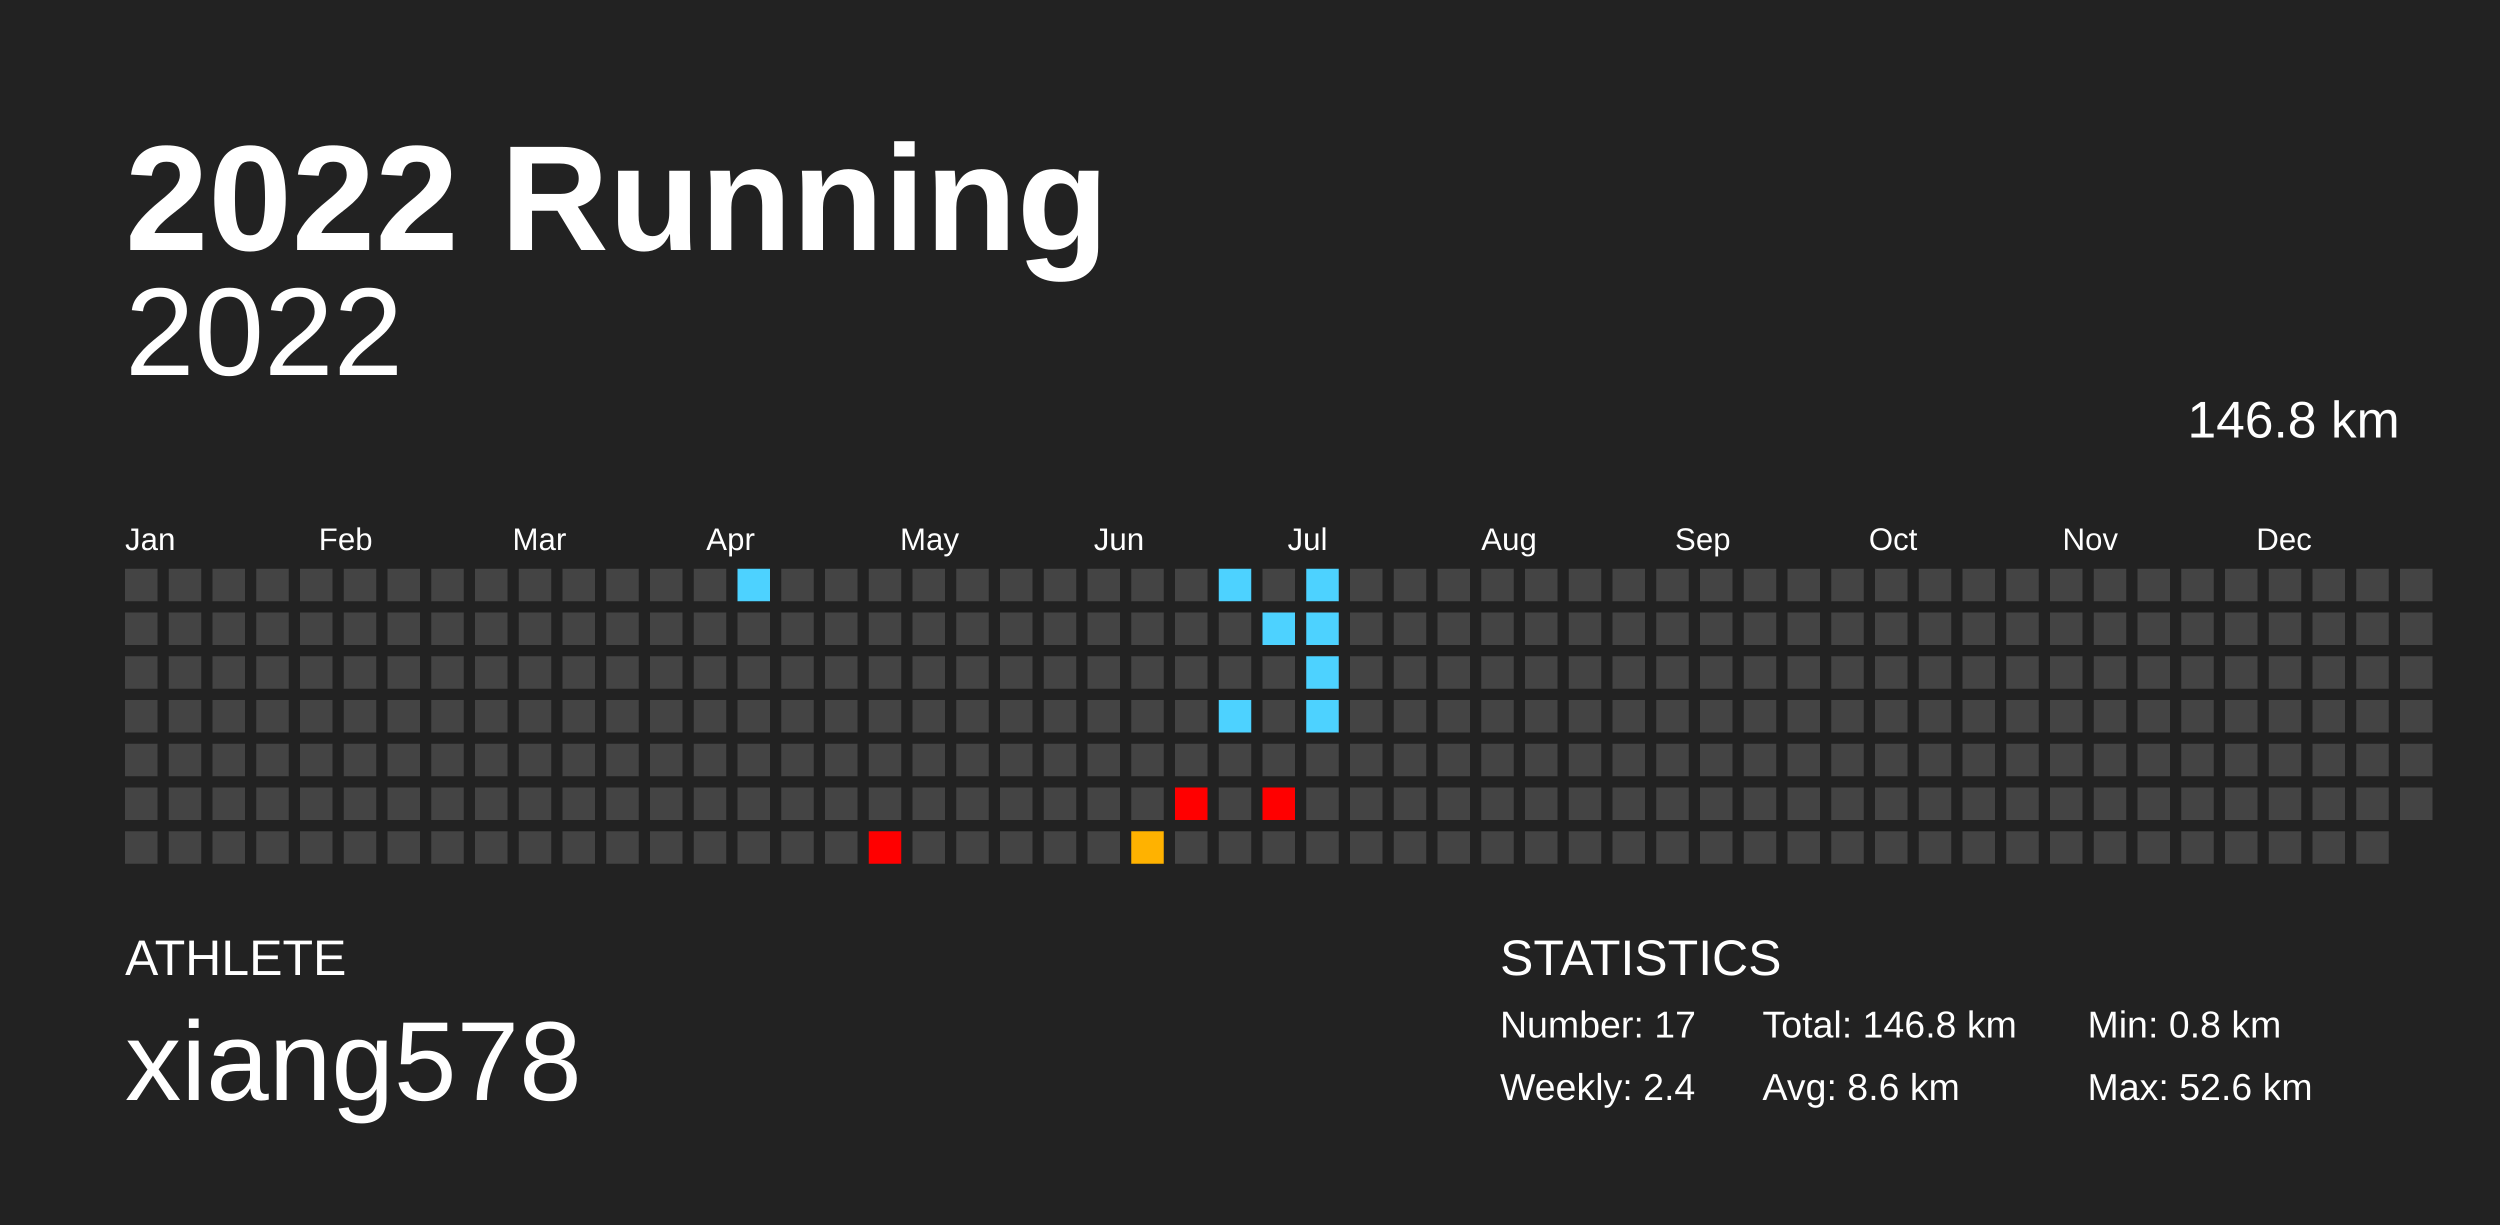
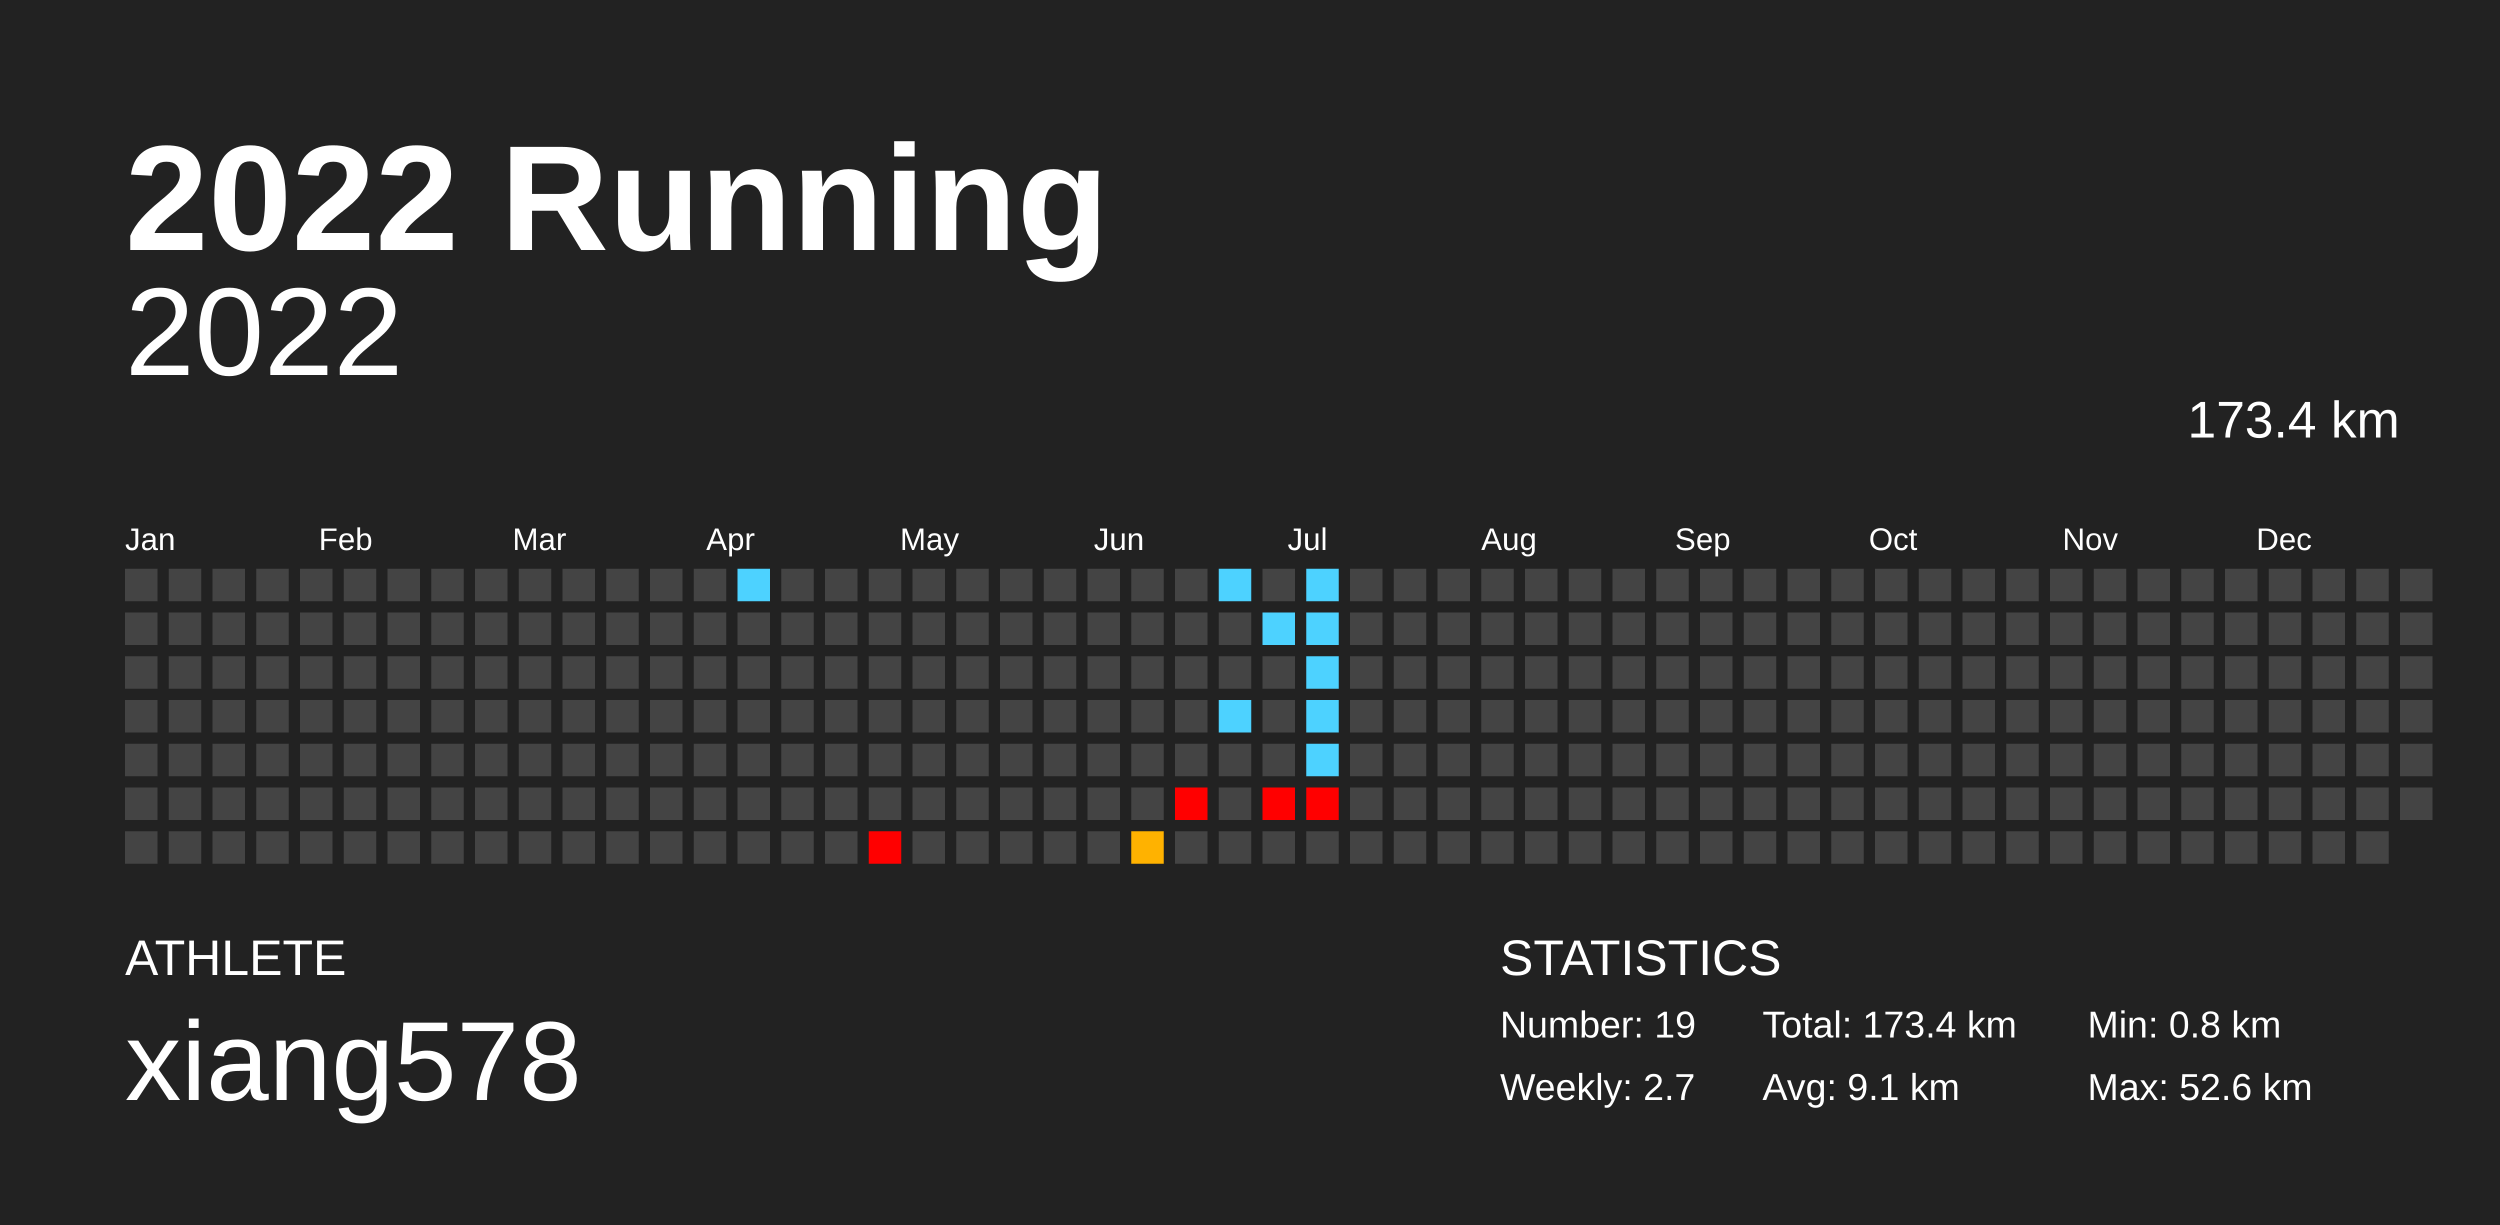
<svg xmlns="http://www.w3.org/2000/svg" baseProfile="full" height="98mm" version="1.1" viewBox="0,0,200,98" width="200mm">
  <defs />
  <rect fill="#222222" height="98" width="200" x="0" y="0" />
  <text fill="#FFFFFF" style="font-size:12px; font-family:Arial; font-weight:bold;" x="10" y="20">2022 Running</text>
  <text fill="#FFFFFF" style="font-size:4px; font-family:Arial" x="10" y="78">ATHLETE</text>
  <text fill="#FFFFFF" style="font-size:9px; font-family:Arial" x="10" y="88">xiang578</text>
  <text fill="#FFFFFF" style="font-size:4px; font-family:Arial" x="120" y="78">STATISTICS</text>
-   <text fill="#FFFFFF" style="font-size:3px; font-family:Arial" x="120" y="83">Number: 17</text>
-   <text fill="#FFFFFF" style="font-size:3px; font-family:Arial" x="120" y="88">Weekly: 2.4</text>
-   <text fill="#FFFFFF" style="font-size:3px; font-family:Arial" x="141" y="83">Total: 146.8 km</text>
-   <text fill="#FFFFFF" style="font-size:3px; font-family:Arial" x="141" y="88">Avg: 8.6 km</text>
+   <text fill="#FFFFFF" style="font-size:3px; font-family:Arial" x="120" y="83">Number: 19</text>
+   <text fill="#FFFFFF" style="font-size:3px; font-family:Arial" x="120" y="88">Weekly: 2.7</text>
+   <text fill="#FFFFFF" style="font-size:3px; font-family:Arial" x="141" y="83">Total: 173.4 km</text>
+   <text fill="#FFFFFF" style="font-size:3px; font-family:Arial" x="141" y="88">Avg: 9.1 km</text>
  <text fill="#FFFFFF" style="font-size:3px; font-family:Arial" x="167" y="83">Min: 0.8 km</text>
  <text fill="#FFFFFF" style="font-size:3px; font-family:Arial" x="167" y="88">Max: 52.6 km</text>
  <text alignment-baseline="hanging" fill="#FFFFFF" style="font-size:10.0px; font-family:Arial;" x="10" y="30">2022</text>
-   <text alignment-baseline="hanging" fill="#FFFFFF" style="font-size:4.125px; font-family:Arial;" x="175" y="35">146.8 km</text>
+   <text alignment-baseline="hanging" fill="#FFFFFF" style="font-size:4.125px; font-family:Arial;" x="175" y="35">173.4 km</text>
  <text fill="#FFFFFF" style="font-size:2.5px; font-family:Arial" x="10.0" y="44">Jan</text>
  <text fill="#FFFFFF" style="font-size:2.5px; font-family:Arial" x="25.5" y="44">Feb</text>
  <text fill="#FFFFFF" style="font-size:2.5px; font-family:Arial" x="41.0" y="44">Mar</text>
  <text fill="#FFFFFF" style="font-size:2.5px; font-family:Arial" x="56.5" y="44">Apr</text>
  <text fill="#FFFFFF" style="font-size:2.5px; font-family:Arial" x="72.0" y="44">May</text>
  <text fill="#FFFFFF" style="font-size:2.5px; font-family:Arial" x="87.5" y="44">Jun</text>
  <text fill="#FFFFFF" style="font-size:2.5px; font-family:Arial" x="103.0" y="44">Jul</text>
  <text fill="#FFFFFF" style="font-size:2.5px; font-family:Arial" x="118.5" y="44">Aug</text>
  <text fill="#FFFFFF" style="font-size:2.5px; font-family:Arial" x="134.0" y="44">Sep</text>
  <text fill="#FFFFFF" style="font-size:2.5px; font-family:Arial" x="149.5" y="44">Oct</text>
  <text fill="#FFFFFF" style="font-size:2.5px; font-family:Arial" x="165.0" y="44">Nov</text>
  <text fill="#FFFFFF" style="font-size:2.5px; font-family:Arial" x="180.5" y="44">Dec</text>
  <rect fill="#444444" height="2.6" width="2.6" x="10.0" y="45.5" />
  <rect fill="#444444" height="2.6" width="2.6" x="10.0" y="49.0" />
  <rect fill="#444444" height="2.6" width="2.6" x="10.0" y="52.5" />
  <rect fill="#444444" height="2.6" width="2.6" x="10.0" y="56.0" />
  <rect fill="#444444" height="2.6" width="2.6" x="10.0" y="59.5" />
  <rect fill="#444444" height="2.6" width="2.6" x="10.0" y="63.0" />
  <rect fill="#444444" height="2.6" width="2.6" x="10.0" y="66.5" />
  <rect fill="#444444" height="2.6" width="2.6" x="13.5" y="45.5" />
  <rect fill="#444444" height="2.6" width="2.6" x="13.5" y="49.0" />
  <rect fill="#444444" height="2.6" width="2.6" x="13.5" y="52.5" />
  <rect fill="#444444" height="2.6" width="2.6" x="13.5" y="56.0" />
  <rect fill="#444444" height="2.6" width="2.6" x="13.5" y="59.5" />
  <rect fill="#444444" height="2.6" width="2.6" x="13.5" y="63.0" />
  <rect fill="#444444" height="2.6" width="2.6" x="13.5" y="66.5" />
  <rect fill="#444444" height="2.6" width="2.6" x="17.0" y="45.5" />
  <rect fill="#444444" height="2.6" width="2.6" x="17.0" y="49.0" />
  <rect fill="#444444" height="2.6" width="2.6" x="17.0" y="52.5" />
  <rect fill="#444444" height="2.6" width="2.6" x="17.0" y="56.0" />
  <rect fill="#444444" height="2.6" width="2.6" x="17.0" y="59.5" />
  <rect fill="#444444" height="2.6" width="2.6" x="17.0" y="63.0" />
  <rect fill="#444444" height="2.6" width="2.6" x="17.0" y="66.5" />
  <rect fill="#444444" height="2.6" width="2.6" x="20.5" y="45.5" />
  <rect fill="#444444" height="2.6" width="2.6" x="20.5" y="49.0" />
  <rect fill="#444444" height="2.6" width="2.6" x="20.5" y="52.5" />
  <rect fill="#444444" height="2.6" width="2.6" x="20.5" y="56.0" />
  <rect fill="#444444" height="2.6" width="2.6" x="20.5" y="59.5" />
  <rect fill="#444444" height="2.6" width="2.6" x="20.5" y="63.0" />
  <rect fill="#444444" height="2.6" width="2.6" x="20.5" y="66.5" />
  <rect fill="#444444" height="2.6" width="2.6" x="24.0" y="45.5" />
  <rect fill="#444444" height="2.6" width="2.6" x="24.0" y="49.0" />
  <rect fill="#444444" height="2.6" width="2.6" x="24.0" y="52.5" />
  <rect fill="#444444" height="2.6" width="2.6" x="24.0" y="56.0" />
  <rect fill="#444444" height="2.6" width="2.6" x="24.0" y="59.5" />
  <rect fill="#444444" height="2.6" width="2.6" x="24.0" y="63.0" />
  <rect fill="#444444" height="2.6" width="2.6" x="24.0" y="66.5" />
  <rect fill="#444444" height="2.6" width="2.6" x="27.5" y="45.5" />
  <rect fill="#444444" height="2.6" width="2.6" x="27.5" y="49.0" />
  <rect fill="#444444" height="2.6" width="2.6" x="27.5" y="52.5" />
  <rect fill="#444444" height="2.6" width="2.6" x="27.5" y="56.0" />
  <rect fill="#444444" height="2.6" width="2.6" x="27.5" y="59.5" />
  <rect fill="#444444" height="2.6" width="2.6" x="27.5" y="63.0" />
  <rect fill="#444444" height="2.6" width="2.6" x="27.5" y="66.5" />
  <rect fill="#444444" height="2.6" width="2.6" x="31.0" y="45.5" />
  <rect fill="#444444" height="2.6" width="2.6" x="31.0" y="49.0" />
  <rect fill="#444444" height="2.6" width="2.6" x="31.0" y="52.5" />
  <rect fill="#444444" height="2.6" width="2.6" x="31.0" y="56.0" />
  <rect fill="#444444" height="2.6" width="2.6" x="31.0" y="59.5" />
  <rect fill="#444444" height="2.6" width="2.6" x="31.0" y="63.0" />
  <rect fill="#444444" height="2.6" width="2.6" x="31.0" y="66.5" />
  <rect fill="#444444" height="2.6" width="2.6" x="34.5" y="45.5" />
  <rect fill="#444444" height="2.6" width="2.6" x="34.5" y="49.0" />
  <rect fill="#444444" height="2.6" width="2.6" x="34.5" y="52.5" />
  <rect fill="#444444" height="2.6" width="2.6" x="34.5" y="56.0" />
  <rect fill="#444444" height="2.6" width="2.6" x="34.5" y="59.5" />
  <rect fill="#444444" height="2.6" width="2.6" x="34.5" y="63.0" />
  <rect fill="#444444" height="2.6" width="2.6" x="34.5" y="66.5" />
  <rect fill="#444444" height="2.6" width="2.6" x="38.0" y="45.5" />
  <rect fill="#444444" height="2.6" width="2.6" x="38.0" y="49.0" />
  <rect fill="#444444" height="2.6" width="2.6" x="38.0" y="52.5" />
  <rect fill="#444444" height="2.6" width="2.6" x="38.0" y="56.0" />
  <rect fill="#444444" height="2.6" width="2.6" x="38.0" y="59.5" />
  <rect fill="#444444" height="2.6" width="2.6" x="38.0" y="63.0" />
  <rect fill="#444444" height="2.6" width="2.6" x="38.0" y="66.5" />
  <rect fill="#444444" height="2.6" width="2.6" x="41.5" y="45.5" />
  <rect fill="#444444" height="2.6" width="2.6" x="41.5" y="49.0" />
  <rect fill="#444444" height="2.6" width="2.6" x="41.5" y="52.5" />
  <rect fill="#444444" height="2.6" width="2.6" x="41.5" y="56.0" />
  <rect fill="#444444" height="2.6" width="2.6" x="41.5" y="59.5" />
  <rect fill="#444444" height="2.6" width="2.6" x="41.5" y="63.0" />
  <rect fill="#444444" height="2.6" width="2.6" x="41.5" y="66.5" />
  <rect fill="#444444" height="2.6" width="2.6" x="45.0" y="45.5" />
  <rect fill="#444444" height="2.6" width="2.6" x="45.0" y="49.0" />
  <rect fill="#444444" height="2.6" width="2.6" x="45.0" y="52.5" />
  <rect fill="#444444" height="2.6" width="2.6" x="45.0" y="56.0" />
  <rect fill="#444444" height="2.6" width="2.6" x="45.0" y="59.5" />
  <rect fill="#444444" height="2.6" width="2.6" x="45.0" y="63.0" />
  <rect fill="#444444" height="2.6" width="2.6" x="45.0" y="66.5" />
  <rect fill="#444444" height="2.6" width="2.6" x="48.5" y="45.5" />
  <rect fill="#444444" height="2.6" width="2.6" x="48.5" y="49.0" />
  <rect fill="#444444" height="2.6" width="2.6" x="48.5" y="52.5" />
  <rect fill="#444444" height="2.6" width="2.6" x="48.5" y="56.0" />
  <rect fill="#444444" height="2.6" width="2.6" x="48.5" y="59.5" />
  <rect fill="#444444" height="2.6" width="2.6" x="48.5" y="63.0" />
  <rect fill="#444444" height="2.6" width="2.6" x="48.5" y="66.5" />
  <rect fill="#444444" height="2.6" width="2.6" x="52.0" y="45.5" />
  <rect fill="#444444" height="2.6" width="2.6" x="52.0" y="49.0" />
  <rect fill="#444444" height="2.6" width="2.6" x="52.0" y="52.5" />
  <rect fill="#444444" height="2.6" width="2.6" x="52.0" y="56.0" />
  <rect fill="#444444" height="2.6" width="2.6" x="52.0" y="59.5" />
  <rect fill="#444444" height="2.6" width="2.6" x="52.0" y="63.0" />
  <rect fill="#444444" height="2.6" width="2.6" x="52.0" y="66.5" />
  <rect fill="#444444" height="2.6" width="2.6" x="55.5" y="45.5" />
  <rect fill="#444444" height="2.6" width="2.6" x="55.5" y="49.0" />
  <rect fill="#444444" height="2.6" width="2.6" x="55.5" y="52.5" />
  <rect fill="#444444" height="2.6" width="2.6" x="55.5" y="56.0" />
  <rect fill="#444444" height="2.6" width="2.6" x="55.5" y="59.5" />
  <rect fill="#444444" height="2.6" width="2.6" x="55.5" y="63.0" />
  <rect fill="#444444" height="2.6" width="2.6" x="55.5" y="66.5" />
  <rect fill="#4dd2ff" height="2.6" width="2.6" x="59.0" y="45.5" />
  <rect fill="#444444" height="2.6" width="2.6" x="59.0" y="49.0" />
  <rect fill="#444444" height="2.6" width="2.6" x="59.0" y="52.5" />
  <rect fill="#444444" height="2.6" width="2.6" x="59.0" y="56.0" />
  <rect fill="#444444" height="2.6" width="2.6" x="59.0" y="59.5" />
  <rect fill="#444444" height="2.6" width="2.6" x="59.0" y="63.0" />
  <rect fill="#444444" height="2.6" width="2.6" x="59.0" y="66.5" />
  <rect fill="#444444" height="2.6" width="2.6" x="62.5" y="45.5" />
  <rect fill="#444444" height="2.6" width="2.6" x="62.5" y="49.0" />
  <rect fill="#444444" height="2.6" width="2.6" x="62.5" y="52.5" />
  <rect fill="#444444" height="2.6" width="2.6" x="62.5" y="56.0" />
  <rect fill="#444444" height="2.6" width="2.6" x="62.5" y="59.5" />
  <rect fill="#444444" height="2.6" width="2.6" x="62.5" y="63.0" />
  <rect fill="#444444" height="2.6" width="2.6" x="62.5" y="66.5" />
  <rect fill="#444444" height="2.6" width="2.6" x="66.0" y="45.5" />
  <rect fill="#444444" height="2.6" width="2.6" x="66.0" y="49.0" />
  <rect fill="#444444" height="2.6" width="2.6" x="66.0" y="52.5" />
  <rect fill="#444444" height="2.6" width="2.6" x="66.0" y="56.0" />
  <rect fill="#444444" height="2.6" width="2.6" x="66.0" y="59.5" />
  <rect fill="#444444" height="2.6" width="2.6" x="66.0" y="63.0" />
  <rect fill="#444444" height="2.6" width="2.6" x="66.0" y="66.5" />
  <rect fill="#444444" height="2.6" width="2.6" x="69.5" y="45.5" />
  <rect fill="#444444" height="2.6" width="2.6" x="69.5" y="49.0" />
  <rect fill="#444444" height="2.6" width="2.6" x="69.5" y="52.5" />
  <rect fill="#444444" height="2.6" width="2.6" x="69.5" y="56.0" />
  <rect fill="#444444" height="2.6" width="2.6" x="69.5" y="59.5" />
  <rect fill="#444444" height="2.6" width="2.6" x="69.5" y="63.0" />
  <rect fill="red" height="2.6" width="2.6" x="69.5" y="66.5" />
  <rect fill="#444444" height="2.6" width="2.6" x="73.0" y="45.5" />
  <rect fill="#444444" height="2.6" width="2.6" x="73.0" y="49.0" />
  <rect fill="#444444" height="2.6" width="2.6" x="73.0" y="52.5" />
  <rect fill="#444444" height="2.6" width="2.6" x="73.0" y="56.0" />
  <rect fill="#444444" height="2.6" width="2.6" x="73.0" y="59.5" />
  <rect fill="#444444" height="2.6" width="2.6" x="73.0" y="63.0" />
  <rect fill="#444444" height="2.6" width="2.6" x="73.0" y="66.5" />
  <rect fill="#444444" height="2.6" width="2.6" x="76.5" y="45.5" />
  <rect fill="#444444" height="2.6" width="2.6" x="76.5" y="49.0" />
  <rect fill="#444444" height="2.6" width="2.6" x="76.5" y="52.5" />
  <rect fill="#444444" height="2.6" width="2.6" x="76.5" y="56.0" />
  <rect fill="#444444" height="2.6" width="2.6" x="76.5" y="59.5" />
  <rect fill="#444444" height="2.6" width="2.6" x="76.5" y="63.0" />
  <rect fill="#444444" height="2.6" width="2.6" x="76.5" y="66.5" />
  <rect fill="#444444" height="2.6" width="2.6" x="80.0" y="45.5" />
  <rect fill="#444444" height="2.6" width="2.6" x="80.0" y="49.0" />
  <rect fill="#444444" height="2.6" width="2.6" x="80.0" y="52.5" />
  <rect fill="#444444" height="2.6" width="2.6" x="80.0" y="56.0" />
  <rect fill="#444444" height="2.6" width="2.6" x="80.0" y="59.5" />
  <rect fill="#444444" height="2.6" width="2.6" x="80.0" y="63.0" />
  <rect fill="#444444" height="2.6" width="2.6" x="80.0" y="66.5" />
  <rect fill="#444444" height="2.6" width="2.6" x="83.5" y="45.5" />
  <rect fill="#444444" height="2.6" width="2.6" x="83.5" y="49.0" />
  <rect fill="#444444" height="2.6" width="2.6" x="83.5" y="52.5" />
  <rect fill="#444444" height="2.6" width="2.6" x="83.5" y="56.0" />
  <rect fill="#444444" height="2.6" width="2.6" x="83.5" y="59.5" />
  <rect fill="#444444" height="2.6" width="2.6" x="83.5" y="63.0" />
  <rect fill="#444444" height="2.6" width="2.6" x="83.5" y="66.5" />
  <rect fill="#444444" height="2.6" width="2.6" x="87.0" y="45.5" />
  <rect fill="#444444" height="2.6" width="2.6" x="87.0" y="49.0" />
  <rect fill="#444444" height="2.6" width="2.6" x="87.0" y="52.5" />
  <rect fill="#444444" height="2.6" width="2.6" x="87.0" y="56.0" />
  <rect fill="#444444" height="2.6" width="2.6" x="87.0" y="59.5" />
  <rect fill="#444444" height="2.6" width="2.6" x="87.0" y="63.0" />
  <rect fill="#444444" height="2.6" width="2.6" x="87.0" y="66.5" />
  <rect fill="#444444" height="2.6" width="2.6" x="90.5" y="45.5" />
  <rect fill="#444444" height="2.6" width="2.6" x="90.5" y="49.0" />
  <rect fill="#444444" height="2.6" width="2.6" x="90.5" y="52.5" />
  <rect fill="#444444" height="2.6" width="2.6" x="90.5" y="56.0" />
  <rect fill="#444444" height="2.6" width="2.6" x="90.5" y="59.5" />
  <rect fill="#444444" height="2.6" width="2.6" x="90.5" y="63.0" />
  <rect fill="#ffb200" height="2.6" width="2.6" x="90.5" y="66.5" />
  <rect fill="#444444" height="2.6" width="2.6" x="94.0" y="45.5" />
  <rect fill="#444444" height="2.6" width="2.6" x="94.0" y="49.0" />
  <rect fill="#444444" height="2.6" width="2.6" x="94.0" y="52.5" />
  <rect fill="#444444" height="2.6" width="2.6" x="94.0" y="56.0" />
  <rect fill="#444444" height="2.6" width="2.6" x="94.0" y="59.5" />
  <rect fill="red" height="2.6" width="2.6" x="94.0" y="63.0" />
  <rect fill="#444444" height="2.6" width="2.6" x="94.0" y="66.5" />
  <rect fill="#4dd2ff" height="2.6" width="2.6" x="97.5" y="45.5" />
  <rect fill="#444444" height="2.6" width="2.6" x="97.5" y="49.0" />
  <rect fill="#444444" height="2.6" width="2.6" x="97.5" y="52.5" />
  <rect fill="#4dd2ff" height="2.6" width="2.6" x="97.5" y="56.0" />
  <rect fill="#444444" height="2.6" width="2.6" x="97.5" y="59.5" />
  <rect fill="#444444" height="2.6" width="2.6" x="97.5" y="63.0" />
  <rect fill="#444444" height="2.6" width="2.6" x="97.5" y="66.5" />
  <rect fill="#444444" height="2.6" width="2.6" x="101.0" y="45.5" />
  <rect fill="#4dd2ff" height="2.6" width="2.6" x="101.0" y="49.0" />
  <rect fill="#444444" height="2.6" width="2.6" x="101.0" y="52.5" />
  <rect fill="#444444" height="2.6" width="2.6" x="101.0" y="56.0" />
  <rect fill="#444444" height="2.6" width="2.6" x="101.0" y="59.5" />
  <rect fill="red" height="2.6" width="2.6" x="101.0" y="63.0" />
  <rect fill="#444444" height="2.6" width="2.6" x="101.0" y="66.5" />
  <rect fill="#4dd2ff" height="2.6" width="2.6" x="104.5" y="45.5" />
  <rect fill="#4dd2ff" height="2.6" width="2.6" x="104.5" y="49.0" />
  <rect fill="#4dd2ff" height="2.6" width="2.6" x="104.5" y="52.5" />
  <rect fill="#4dd2ff" height="2.6" width="2.6" x="104.5" y="56.0" />
-   <rect fill="#444444" height="2.6" width="2.6" x="104.5" y="59.5" />
-   <rect fill="#444444" height="2.6" width="2.6" x="104.5" y="63.0" />
+   <rect fill="#4dd2ff" height="2.6" width="2.6" x="104.5" y="59.5" />
+   <rect fill="red" height="2.6" width="2.6" x="104.5" y="63.0" />
  <rect fill="#444444" height="2.6" width="2.6" x="104.5" y="66.5" />
  <rect fill="#444444" height="2.6" width="2.6" x="108.0" y="45.5" />
  <rect fill="#444444" height="2.6" width="2.6" x="108.0" y="49.0" />
  <rect fill="#444444" height="2.6" width="2.6" x="108.0" y="52.5" />
  <rect fill="#444444" height="2.6" width="2.6" x="108.0" y="56.0" />
  <rect fill="#444444" height="2.6" width="2.6" x="108.0" y="59.5" />
  <rect fill="#444444" height="2.6" width="2.6" x="108.0" y="63.0" />
  <rect fill="#444444" height="2.6" width="2.6" x="108.0" y="66.5" />
  <rect fill="#444444" height="2.6" width="2.6" x="111.5" y="45.5" />
  <rect fill="#444444" height="2.6" width="2.6" x="111.5" y="49.0" />
  <rect fill="#444444" height="2.6" width="2.6" x="111.5" y="52.5" />
  <rect fill="#444444" height="2.6" width="2.6" x="111.5" y="56.0" />
  <rect fill="#444444" height="2.6" width="2.6" x="111.5" y="59.5" />
  <rect fill="#444444" height="2.6" width="2.6" x="111.5" y="63.0" />
  <rect fill="#444444" height="2.6" width="2.6" x="111.5" y="66.5" />
  <rect fill="#444444" height="2.6" width="2.6" x="115.0" y="45.5" />
  <rect fill="#444444" height="2.6" width="2.6" x="115.0" y="49.0" />
  <rect fill="#444444" height="2.6" width="2.6" x="115.0" y="52.5" />
  <rect fill="#444444" height="2.6" width="2.6" x="115.0" y="56.0" />
  <rect fill="#444444" height="2.6" width="2.6" x="115.0" y="59.5" />
  <rect fill="#444444" height="2.6" width="2.6" x="115.0" y="63.0" />
  <rect fill="#444444" height="2.6" width="2.6" x="115.0" y="66.5" />
  <rect fill="#444444" height="2.6" width="2.6" x="118.5" y="45.5" />
  <rect fill="#444444" height="2.6" width="2.6" x="118.5" y="49.0" />
  <rect fill="#444444" height="2.6" width="2.6" x="118.5" y="52.5" />
  <rect fill="#444444" height="2.6" width="2.6" x="118.5" y="56.0" />
  <rect fill="#444444" height="2.6" width="2.6" x="118.5" y="59.5" />
  <rect fill="#444444" height="2.6" width="2.6" x="118.5" y="63.0" />
  <rect fill="#444444" height="2.6" width="2.6" x="118.5" y="66.5" />
  <rect fill="#444444" height="2.6" width="2.6" x="122.0" y="45.5" />
  <rect fill="#444444" height="2.6" width="2.6" x="122.0" y="49.0" />
  <rect fill="#444444" height="2.6" width="2.6" x="122.0" y="52.5" />
  <rect fill="#444444" height="2.6" width="2.6" x="122.0" y="56.0" />
  <rect fill="#444444" height="2.6" width="2.6" x="122.0" y="59.5" />
  <rect fill="#444444" height="2.6" width="2.6" x="122.0" y="63.0" />
  <rect fill="#444444" height="2.6" width="2.6" x="122.0" y="66.5" />
  <rect fill="#444444" height="2.6" width="2.6" x="125.5" y="45.5" />
  <rect fill="#444444" height="2.6" width="2.6" x="125.5" y="49.0" />
  <rect fill="#444444" height="2.6" width="2.6" x="125.5" y="52.5" />
  <rect fill="#444444" height="2.6" width="2.6" x="125.5" y="56.0" />
  <rect fill="#444444" height="2.6" width="2.6" x="125.5" y="59.5" />
  <rect fill="#444444" height="2.6" width="2.6" x="125.5" y="63.0" />
  <rect fill="#444444" height="2.6" width="2.6" x="125.5" y="66.5" />
  <rect fill="#444444" height="2.6" width="2.6" x="129.0" y="45.5" />
  <rect fill="#444444" height="2.6" width="2.6" x="129.0" y="49.0" />
  <rect fill="#444444" height="2.6" width="2.6" x="129.0" y="52.5" />
  <rect fill="#444444" height="2.6" width="2.6" x="129.0" y="56.0" />
  <rect fill="#444444" height="2.6" width="2.6" x="129.0" y="59.5" />
  <rect fill="#444444" height="2.6" width="2.6" x="129.0" y="63.0" />
  <rect fill="#444444" height="2.6" width="2.6" x="129.0" y="66.5" />
  <rect fill="#444444" height="2.6" width="2.6" x="132.5" y="45.5" />
  <rect fill="#444444" height="2.6" width="2.6" x="132.5" y="49.0" />
  <rect fill="#444444" height="2.6" width="2.6" x="132.5" y="52.5" />
  <rect fill="#444444" height="2.6" width="2.6" x="132.5" y="56.0" />
  <rect fill="#444444" height="2.6" width="2.6" x="132.5" y="59.5" />
  <rect fill="#444444" height="2.6" width="2.6" x="132.5" y="63.0" />
  <rect fill="#444444" height="2.6" width="2.6" x="132.5" y="66.5" />
  <rect fill="#444444" height="2.6" width="2.6" x="136.0" y="45.5" />
  <rect fill="#444444" height="2.6" width="2.6" x="136.0" y="49.0" />
  <rect fill="#444444" height="2.6" width="2.6" x="136.0" y="52.5" />
  <rect fill="#444444" height="2.6" width="2.6" x="136.0" y="56.0" />
  <rect fill="#444444" height="2.6" width="2.6" x="136.0" y="59.5" />
  <rect fill="#444444" height="2.6" width="2.6" x="136.0" y="63.0" />
  <rect fill="#444444" height="2.6" width="2.6" x="136.0" y="66.5" />
  <rect fill="#444444" height="2.6" width="2.6" x="139.5" y="45.5" />
  <rect fill="#444444" height="2.6" width="2.6" x="139.5" y="49.0" />
  <rect fill="#444444" height="2.6" width="2.6" x="139.5" y="52.5" />
  <rect fill="#444444" height="2.6" width="2.6" x="139.5" y="56.0" />
  <rect fill="#444444" height="2.6" width="2.6" x="139.5" y="59.5" />
  <rect fill="#444444" height="2.6" width="2.6" x="139.5" y="63.0" />
  <rect fill="#444444" height="2.6" width="2.6" x="139.5" y="66.5" />
  <rect fill="#444444" height="2.6" width="2.6" x="143.0" y="45.5" />
  <rect fill="#444444" height="2.6" width="2.6" x="143.0" y="49.0" />
  <rect fill="#444444" height="2.6" width="2.6" x="143.0" y="52.5" />
  <rect fill="#444444" height="2.6" width="2.6" x="143.0" y="56.0" />
  <rect fill="#444444" height="2.6" width="2.6" x="143.0" y="59.5" />
  <rect fill="#444444" height="2.6" width="2.6" x="143.0" y="63.0" />
  <rect fill="#444444" height="2.6" width="2.6" x="143.0" y="66.5" />
  <rect fill="#444444" height="2.6" width="2.6" x="146.5" y="45.5" />
  <rect fill="#444444" height="2.6" width="2.6" x="146.5" y="49.0" />
  <rect fill="#444444" height="2.6" width="2.6" x="146.5" y="52.5" />
  <rect fill="#444444" height="2.6" width="2.6" x="146.5" y="56.0" />
  <rect fill="#444444" height="2.6" width="2.6" x="146.5" y="59.5" />
  <rect fill="#444444" height="2.6" width="2.6" x="146.5" y="63.0" />
  <rect fill="#444444" height="2.6" width="2.6" x="146.5" y="66.5" />
  <rect fill="#444444" height="2.6" width="2.6" x="150.0" y="45.5" />
  <rect fill="#444444" height="2.6" width="2.6" x="150.0" y="49.0" />
  <rect fill="#444444" height="2.6" width="2.6" x="150.0" y="52.5" />
  <rect fill="#444444" height="2.6" width="2.6" x="150.0" y="56.0" />
  <rect fill="#444444" height="2.6" width="2.6" x="150.0" y="59.5" />
  <rect fill="#444444" height="2.6" width="2.6" x="150.0" y="63.0" />
  <rect fill="#444444" height="2.6" width="2.6" x="150.0" y="66.5" />
  <rect fill="#444444" height="2.6" width="2.6" x="153.5" y="45.5" />
  <rect fill="#444444" height="2.6" width="2.6" x="153.5" y="49.0" />
  <rect fill="#444444" height="2.6" width="2.6" x="153.5" y="52.5" />
  <rect fill="#444444" height="2.6" width="2.6" x="153.5" y="56.0" />
  <rect fill="#444444" height="2.6" width="2.6" x="153.5" y="59.5" />
  <rect fill="#444444" height="2.6" width="2.6" x="153.5" y="63.0" />
  <rect fill="#444444" height="2.6" width="2.6" x="153.5" y="66.5" />
  <rect fill="#444444" height="2.6" width="2.6" x="157.0" y="45.5" />
  <rect fill="#444444" height="2.6" width="2.6" x="157.0" y="49.0" />
  <rect fill="#444444" height="2.6" width="2.6" x="157.0" y="52.5" />
  <rect fill="#444444" height="2.6" width="2.6" x="157.0" y="56.0" />
  <rect fill="#444444" height="2.6" width="2.6" x="157.0" y="59.5" />
  <rect fill="#444444" height="2.6" width="2.6" x="157.0" y="63.0" />
  <rect fill="#444444" height="2.6" width="2.6" x="157.0" y="66.5" />
  <rect fill="#444444" height="2.6" width="2.6" x="160.5" y="45.5" />
  <rect fill="#444444" height="2.6" width="2.6" x="160.5" y="49.0" />
  <rect fill="#444444" height="2.6" width="2.6" x="160.5" y="52.5" />
  <rect fill="#444444" height="2.6" width="2.6" x="160.5" y="56.0" />
  <rect fill="#444444" height="2.6" width="2.6" x="160.5" y="59.5" />
  <rect fill="#444444" height="2.6" width="2.6" x="160.5" y="63.0" />
  <rect fill="#444444" height="2.6" width="2.6" x="160.5" y="66.5" />
  <rect fill="#444444" height="2.6" width="2.6" x="164.0" y="45.5" />
  <rect fill="#444444" height="2.6" width="2.6" x="164.0" y="49.0" />
  <rect fill="#444444" height="2.6" width="2.6" x="164.0" y="52.5" />
  <rect fill="#444444" height="2.6" width="2.6" x="164.0" y="56.0" />
  <rect fill="#444444" height="2.6" width="2.6" x="164.0" y="59.5" />
  <rect fill="#444444" height="2.6" width="2.6" x="164.0" y="63.0" />
  <rect fill="#444444" height="2.6" width="2.6" x="164.0" y="66.5" />
  <rect fill="#444444" height="2.6" width="2.6" x="167.5" y="45.5" />
  <rect fill="#444444" height="2.6" width="2.6" x="167.5" y="49.0" />
  <rect fill="#444444" height="2.6" width="2.6" x="167.5" y="52.5" />
  <rect fill="#444444" height="2.6" width="2.6" x="167.5" y="56.0" />
  <rect fill="#444444" height="2.6" width="2.6" x="167.5" y="59.5" />
  <rect fill="#444444" height="2.6" width="2.6" x="167.5" y="63.0" />
  <rect fill="#444444" height="2.6" width="2.6" x="167.5" y="66.5" />
  <rect fill="#444444" height="2.6" width="2.6" x="171.0" y="45.5" />
  <rect fill="#444444" height="2.6" width="2.6" x="171.0" y="49.0" />
  <rect fill="#444444" height="2.6" width="2.6" x="171.0" y="52.5" />
  <rect fill="#444444" height="2.6" width="2.6" x="171.0" y="56.0" />
  <rect fill="#444444" height="2.6" width="2.6" x="171.0" y="59.5" />
  <rect fill="#444444" height="2.6" width="2.6" x="171.0" y="63.0" />
  <rect fill="#444444" height="2.6" width="2.6" x="171.0" y="66.5" />
  <rect fill="#444444" height="2.6" width="2.6" x="174.5" y="45.5" />
  <rect fill="#444444" height="2.6" width="2.6" x="174.5" y="49.0" />
  <rect fill="#444444" height="2.6" width="2.6" x="174.5" y="52.5" />
  <rect fill="#444444" height="2.6" width="2.6" x="174.5" y="56.0" />
  <rect fill="#444444" height="2.6" width="2.6" x="174.5" y="59.5" />
  <rect fill="#444444" height="2.6" width="2.6" x="174.5" y="63.0" />
  <rect fill="#444444" height="2.6" width="2.6" x="174.5" y="66.5" />
  <rect fill="#444444" height="2.6" width="2.6" x="178.0" y="45.5" />
  <rect fill="#444444" height="2.6" width="2.6" x="178.0" y="49.0" />
  <rect fill="#444444" height="2.6" width="2.6" x="178.0" y="52.5" />
  <rect fill="#444444" height="2.6" width="2.6" x="178.0" y="56.0" />
  <rect fill="#444444" height="2.6" width="2.6" x="178.0" y="59.5" />
  <rect fill="#444444" height="2.6" width="2.6" x="178.0" y="63.0" />
  <rect fill="#444444" height="2.6" width="2.6" x="178.0" y="66.5" />
  <rect fill="#444444" height="2.6" width="2.6" x="181.5" y="45.5" />
  <rect fill="#444444" height="2.6" width="2.6" x="181.5" y="49.0" />
  <rect fill="#444444" height="2.6" width="2.6" x="181.5" y="52.5" />
  <rect fill="#444444" height="2.6" width="2.6" x="181.5" y="56.0" />
  <rect fill="#444444" height="2.6" width="2.6" x="181.5" y="59.5" />
  <rect fill="#444444" height="2.6" width="2.6" x="181.5" y="63.0" />
  <rect fill="#444444" height="2.6" width="2.6" x="181.5" y="66.5" />
  <rect fill="#444444" height="2.6" width="2.6" x="185.0" y="45.5" />
  <rect fill="#444444" height="2.6" width="2.6" x="185.0" y="49.0" />
  <rect fill="#444444" height="2.6" width="2.6" x="185.0" y="52.5" />
  <rect fill="#444444" height="2.6" width="2.6" x="185.0" y="56.0" />
  <rect fill="#444444" height="2.6" width="2.6" x="185.0" y="59.5" />
  <rect fill="#444444" height="2.6" width="2.6" x="185.0" y="63.0" />
  <rect fill="#444444" height="2.6" width="2.6" x="185.0" y="66.5" />
  <rect fill="#444444" height="2.6" width="2.6" x="188.5" y="45.5" />
  <rect fill="#444444" height="2.6" width="2.6" x="188.5" y="49.0" />
  <rect fill="#444444" height="2.6" width="2.6" x="188.5" y="52.5" />
  <rect fill="#444444" height="2.6" width="2.6" x="188.5" y="56.0" />
  <rect fill="#444444" height="2.6" width="2.6" x="188.5" y="59.5" />
  <rect fill="#444444" height="2.6" width="2.6" x="188.5" y="63.0" />
  <rect fill="#444444" height="2.6" width="2.6" x="188.5" y="66.5" />
  <rect fill="#444444" height="2.6" width="2.6" x="192.0" y="45.5" />
  <rect fill="#444444" height="2.6" width="2.6" x="192.0" y="49.0" />
  <rect fill="#444444" height="2.6" width="2.6" x="192.0" y="52.5" />
  <rect fill="#444444" height="2.6" width="2.6" x="192.0" y="56.0" />
  <rect fill="#444444" height="2.6" width="2.6" x="192.0" y="59.5" />
  <rect fill="#444444" height="2.6" width="2.6" x="192.0" y="63.0" />
</svg>
